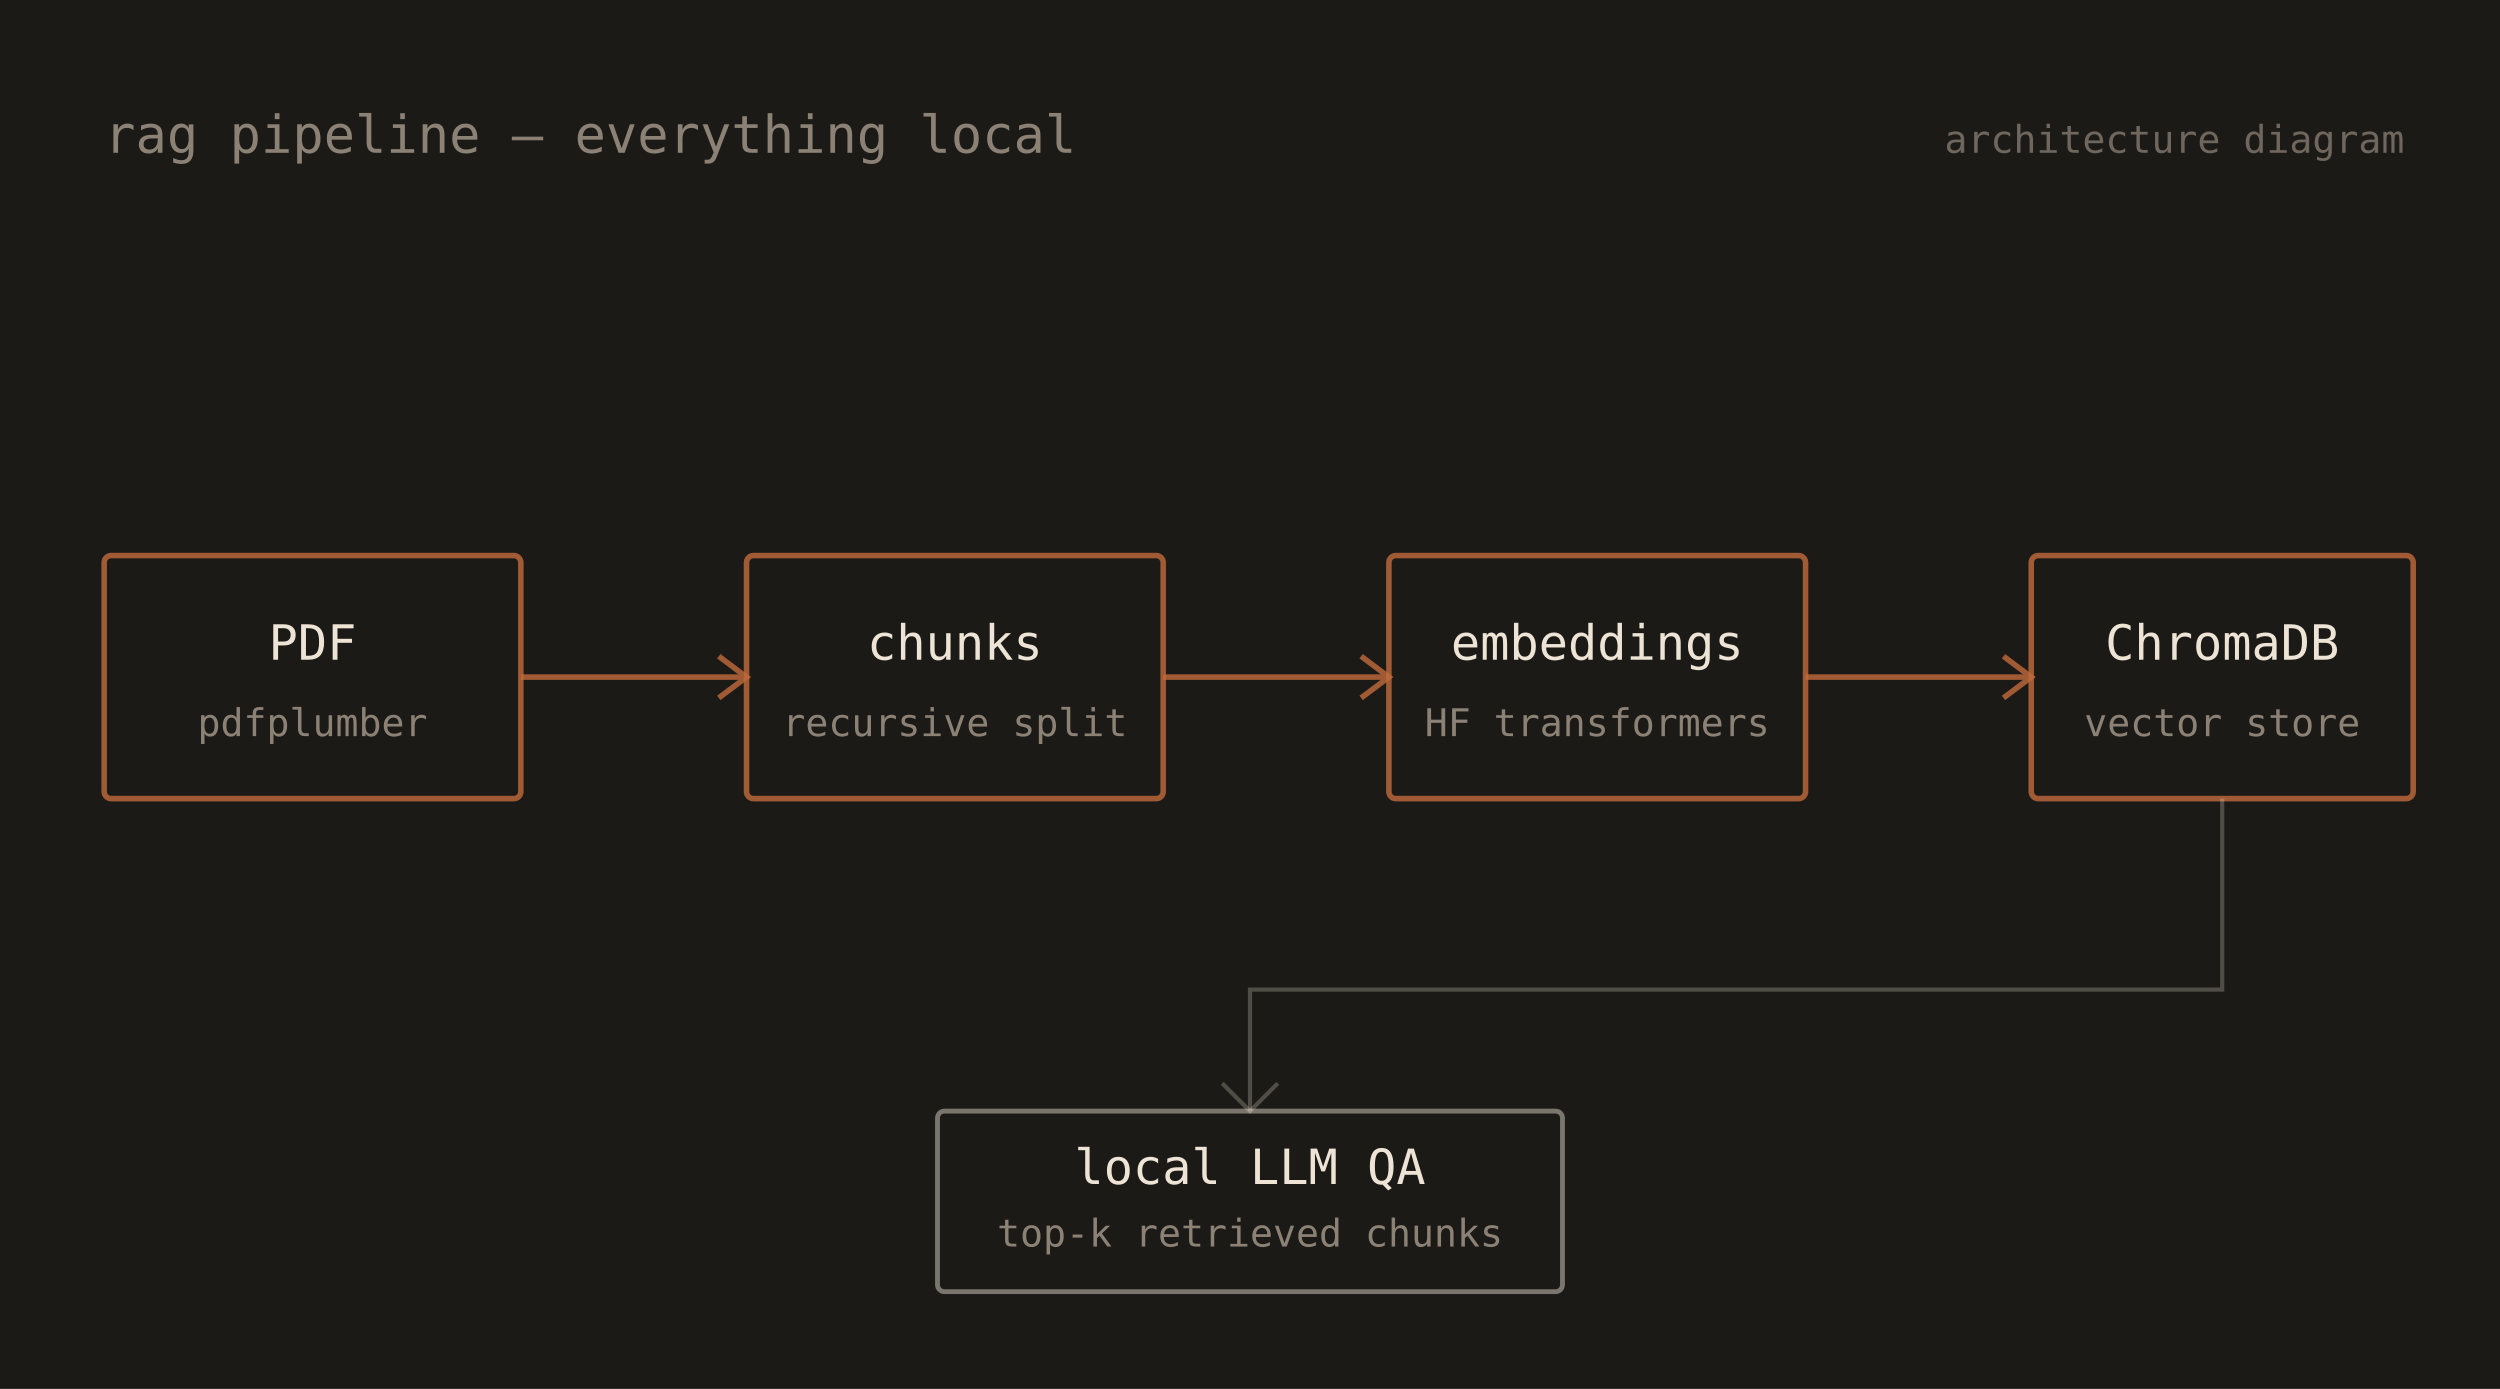
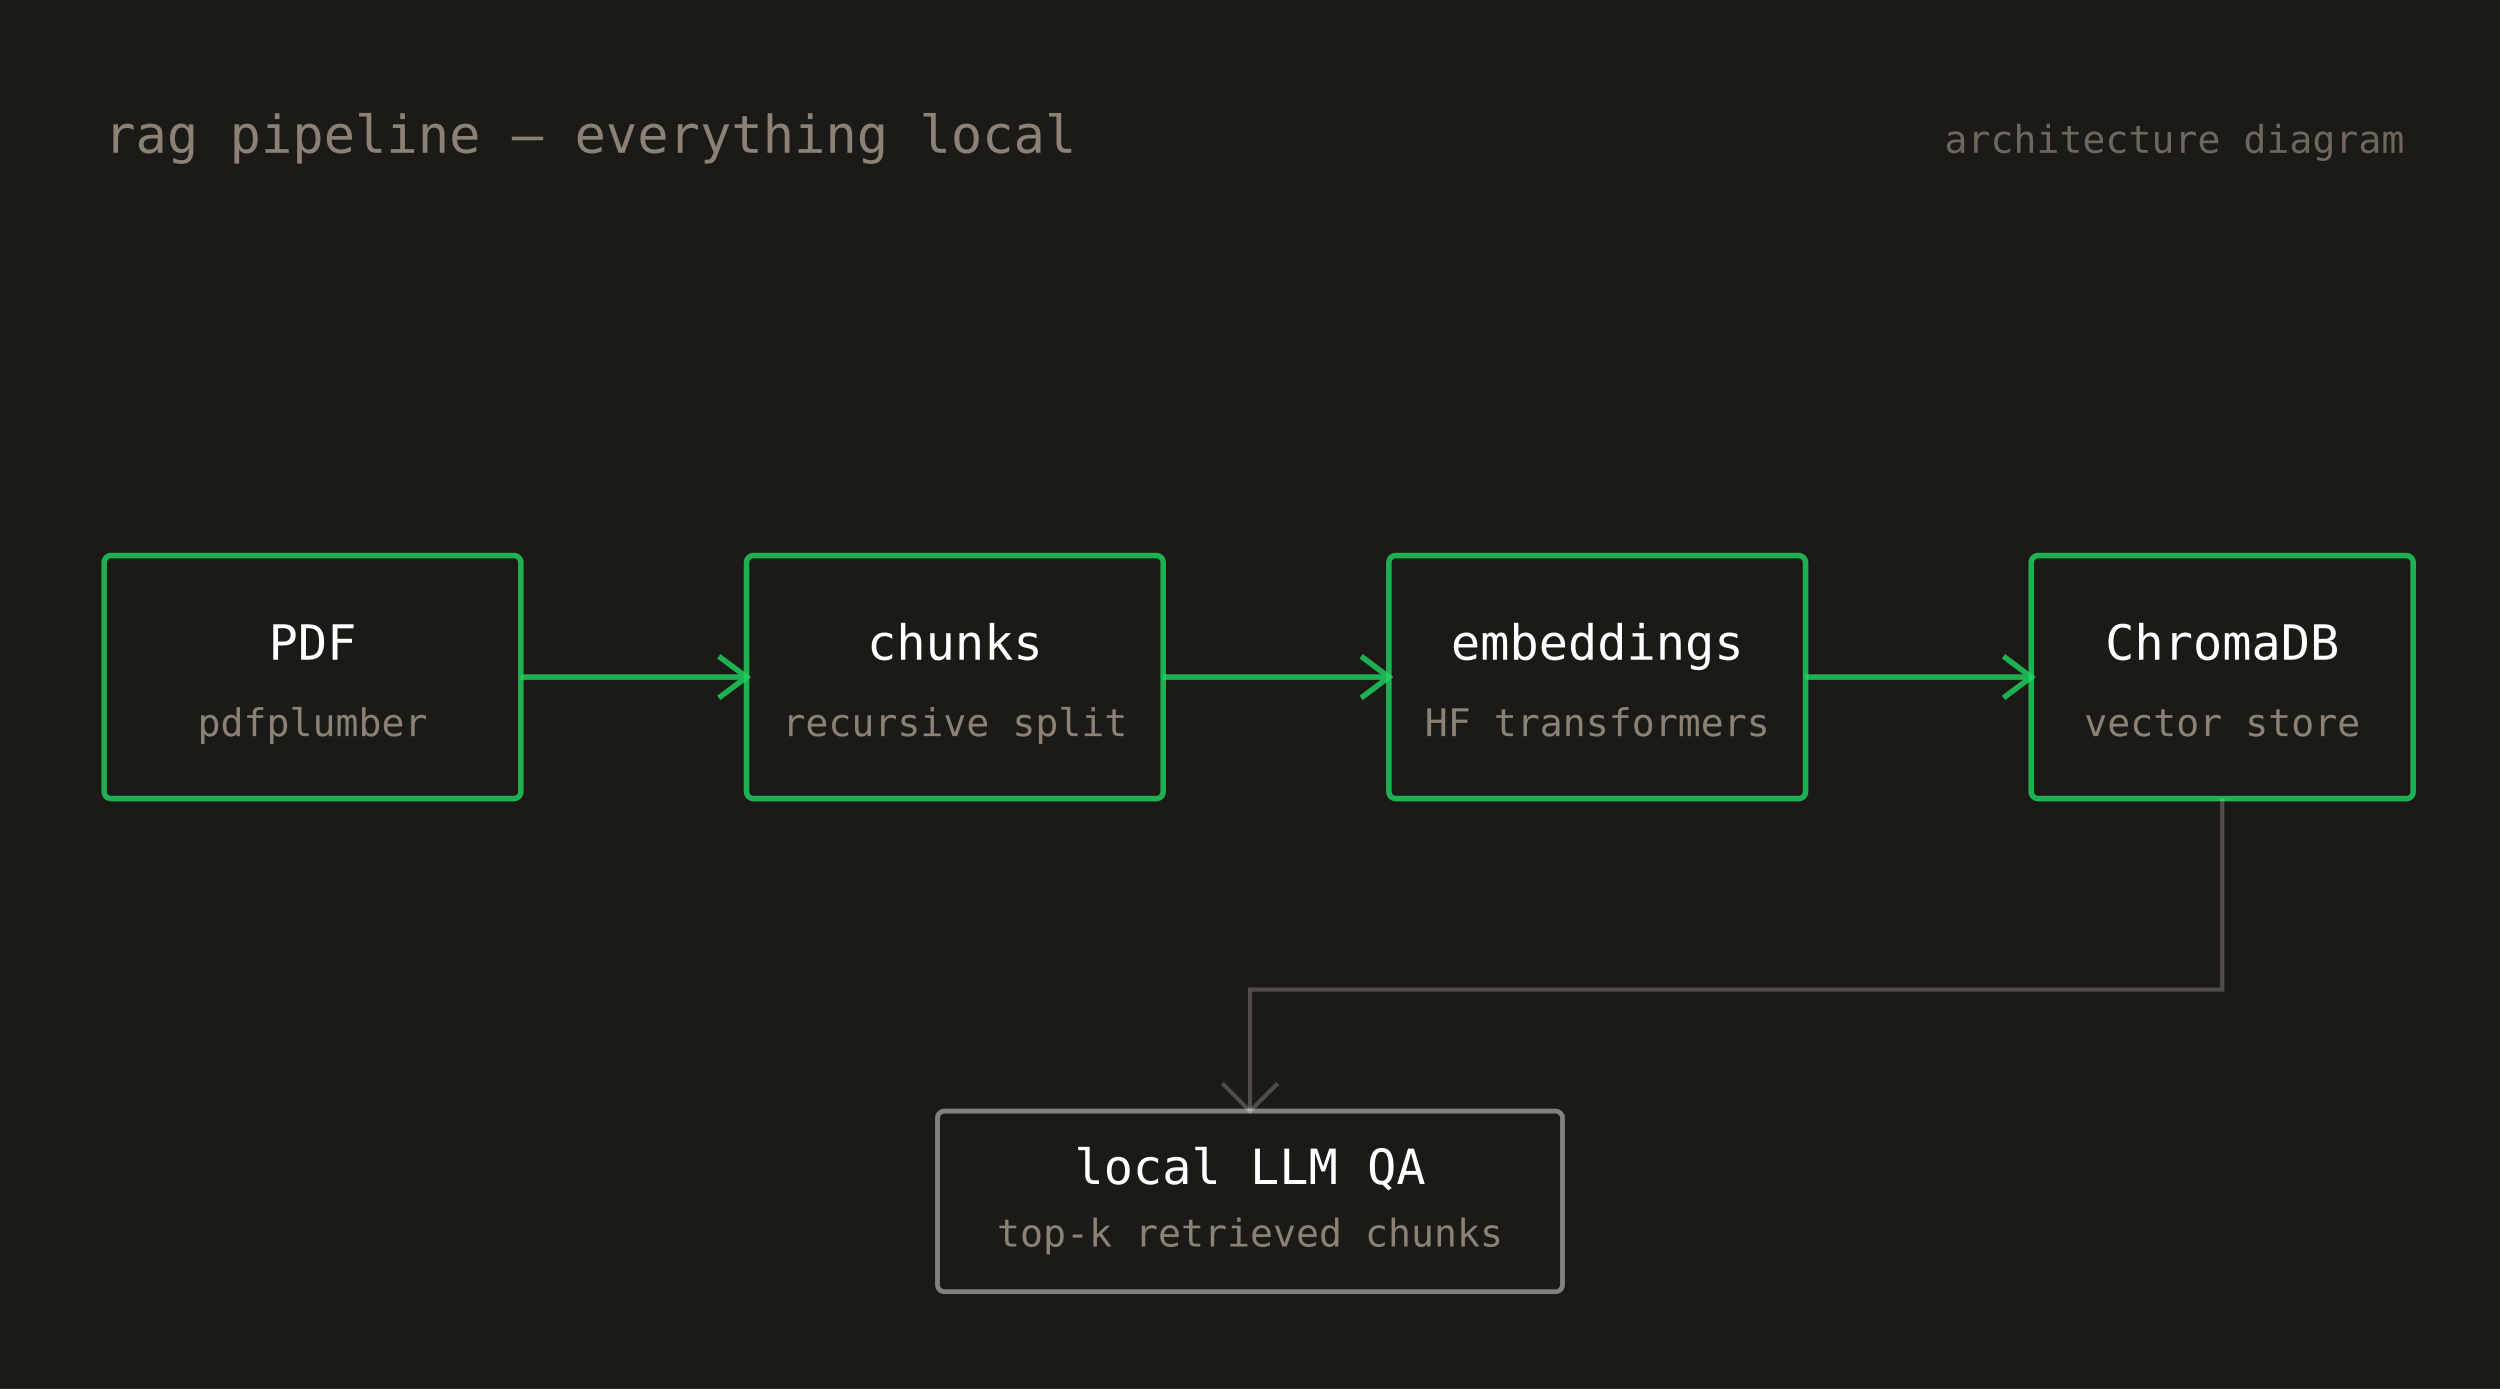
<svg xmlns="http://www.w3.org/2000/svg" viewBox="0 0 720 400" font-family="IBM Plex Mono, monospace">
  <rect width="720" height="400" fill="#1c1a17" />
-   <g fill="none" stroke="#c06a3b" stroke-width="1.6" opacity="0.8">
+   <g fill="none" stroke="#1ed760" stroke-width="1.6" opacity="0.8">
    <rect x="30" y="160" width="120" height="70" rx="2" />
    <rect x="215" y="160" width="120" height="70" rx="2" />
    <rect x="400" y="160" width="120" height="70" rx="2" />
    <rect x="585" y="160" width="110" height="70" rx="2" />
  </g>
-   <g stroke="#c06a3b" stroke-width="1.6" marker-end="none" opacity="0.8">
+   <g stroke="#1ed760" stroke-width="1.6" marker-end="none" opacity="0.8">
    <line x1="150" y1="195" x2="215" y2="195" />
    <path d="M207 189 l8 6 -8 6" fill="none" />
    <line x1="335" y1="195" x2="400" y2="195" />
    <path d="M392 189 l8 6 -8 6" fill="none" />
    <line x1="520" y1="195" x2="585" y2="195" />
    <path d="M577 189 l8 6 -8 6" fill="none" />
  </g>
-   <g fill="#ede4d6" font-size="14">
+   <g fill="#ffffff" font-size="14">
    <text x="90" y="190" text-anchor="middle">PDF</text>
    <text x="90" y="212" text-anchor="middle" font-size="11" fill="#8b8175">pdfplumber</text>
    <text x="275" y="190" text-anchor="middle">chunks</text>
    <text x="275" y="212" text-anchor="middle" font-size="11" fill="#8b8175">recursive split</text>
    <text x="460" y="190" text-anchor="middle">embeddings</text>
    <text x="460" y="212" text-anchor="middle" font-size="11" fill="#8b8175">HF transformers</text>
    <text x="640" y="190" text-anchor="middle">ChromaDB</text>
    <text x="640" y="212" text-anchor="middle" font-size="11" fill="#8b8175">vector store</text>
  </g>
  <g stroke="rgba(237,228,214,0.25)" stroke-width="1.2" fill="none">
    <path d="M640 230 L640 285 L360 285 L360 320" />
    <path d="M352 312 l8 8 8 -8" fill="none" />
  </g>
-   <rect x="270" y="320" width="180" height="52" rx="2" fill="none" stroke="#ede4d6" stroke-opacity="0.45" stroke-width="1.4" />
-   <text x="360" y="341" text-anchor="middle" fill="#ede4d6" font-size="14">local LLM QA</text>
+   <rect x="270" y="320" width="180" height="52" rx="2" fill="none" stroke="#ffffff" stroke-opacity="0.45" stroke-width="1.4" />
+   <text x="360" y="341" text-anchor="middle" fill="#ffffff" font-size="14">local LLM QA</text>
  <text x="360" y="359" text-anchor="middle" fill="#8b8175" font-size="11">top-k retrieved chunks</text>
  <text x="30" y="44" fill="#8b8175" font-size="15">rag pipeline — everything local</text>
  <text x="560" y="44" fill="#6f675d" font-size="11">architecture diagram</text>
</svg>
